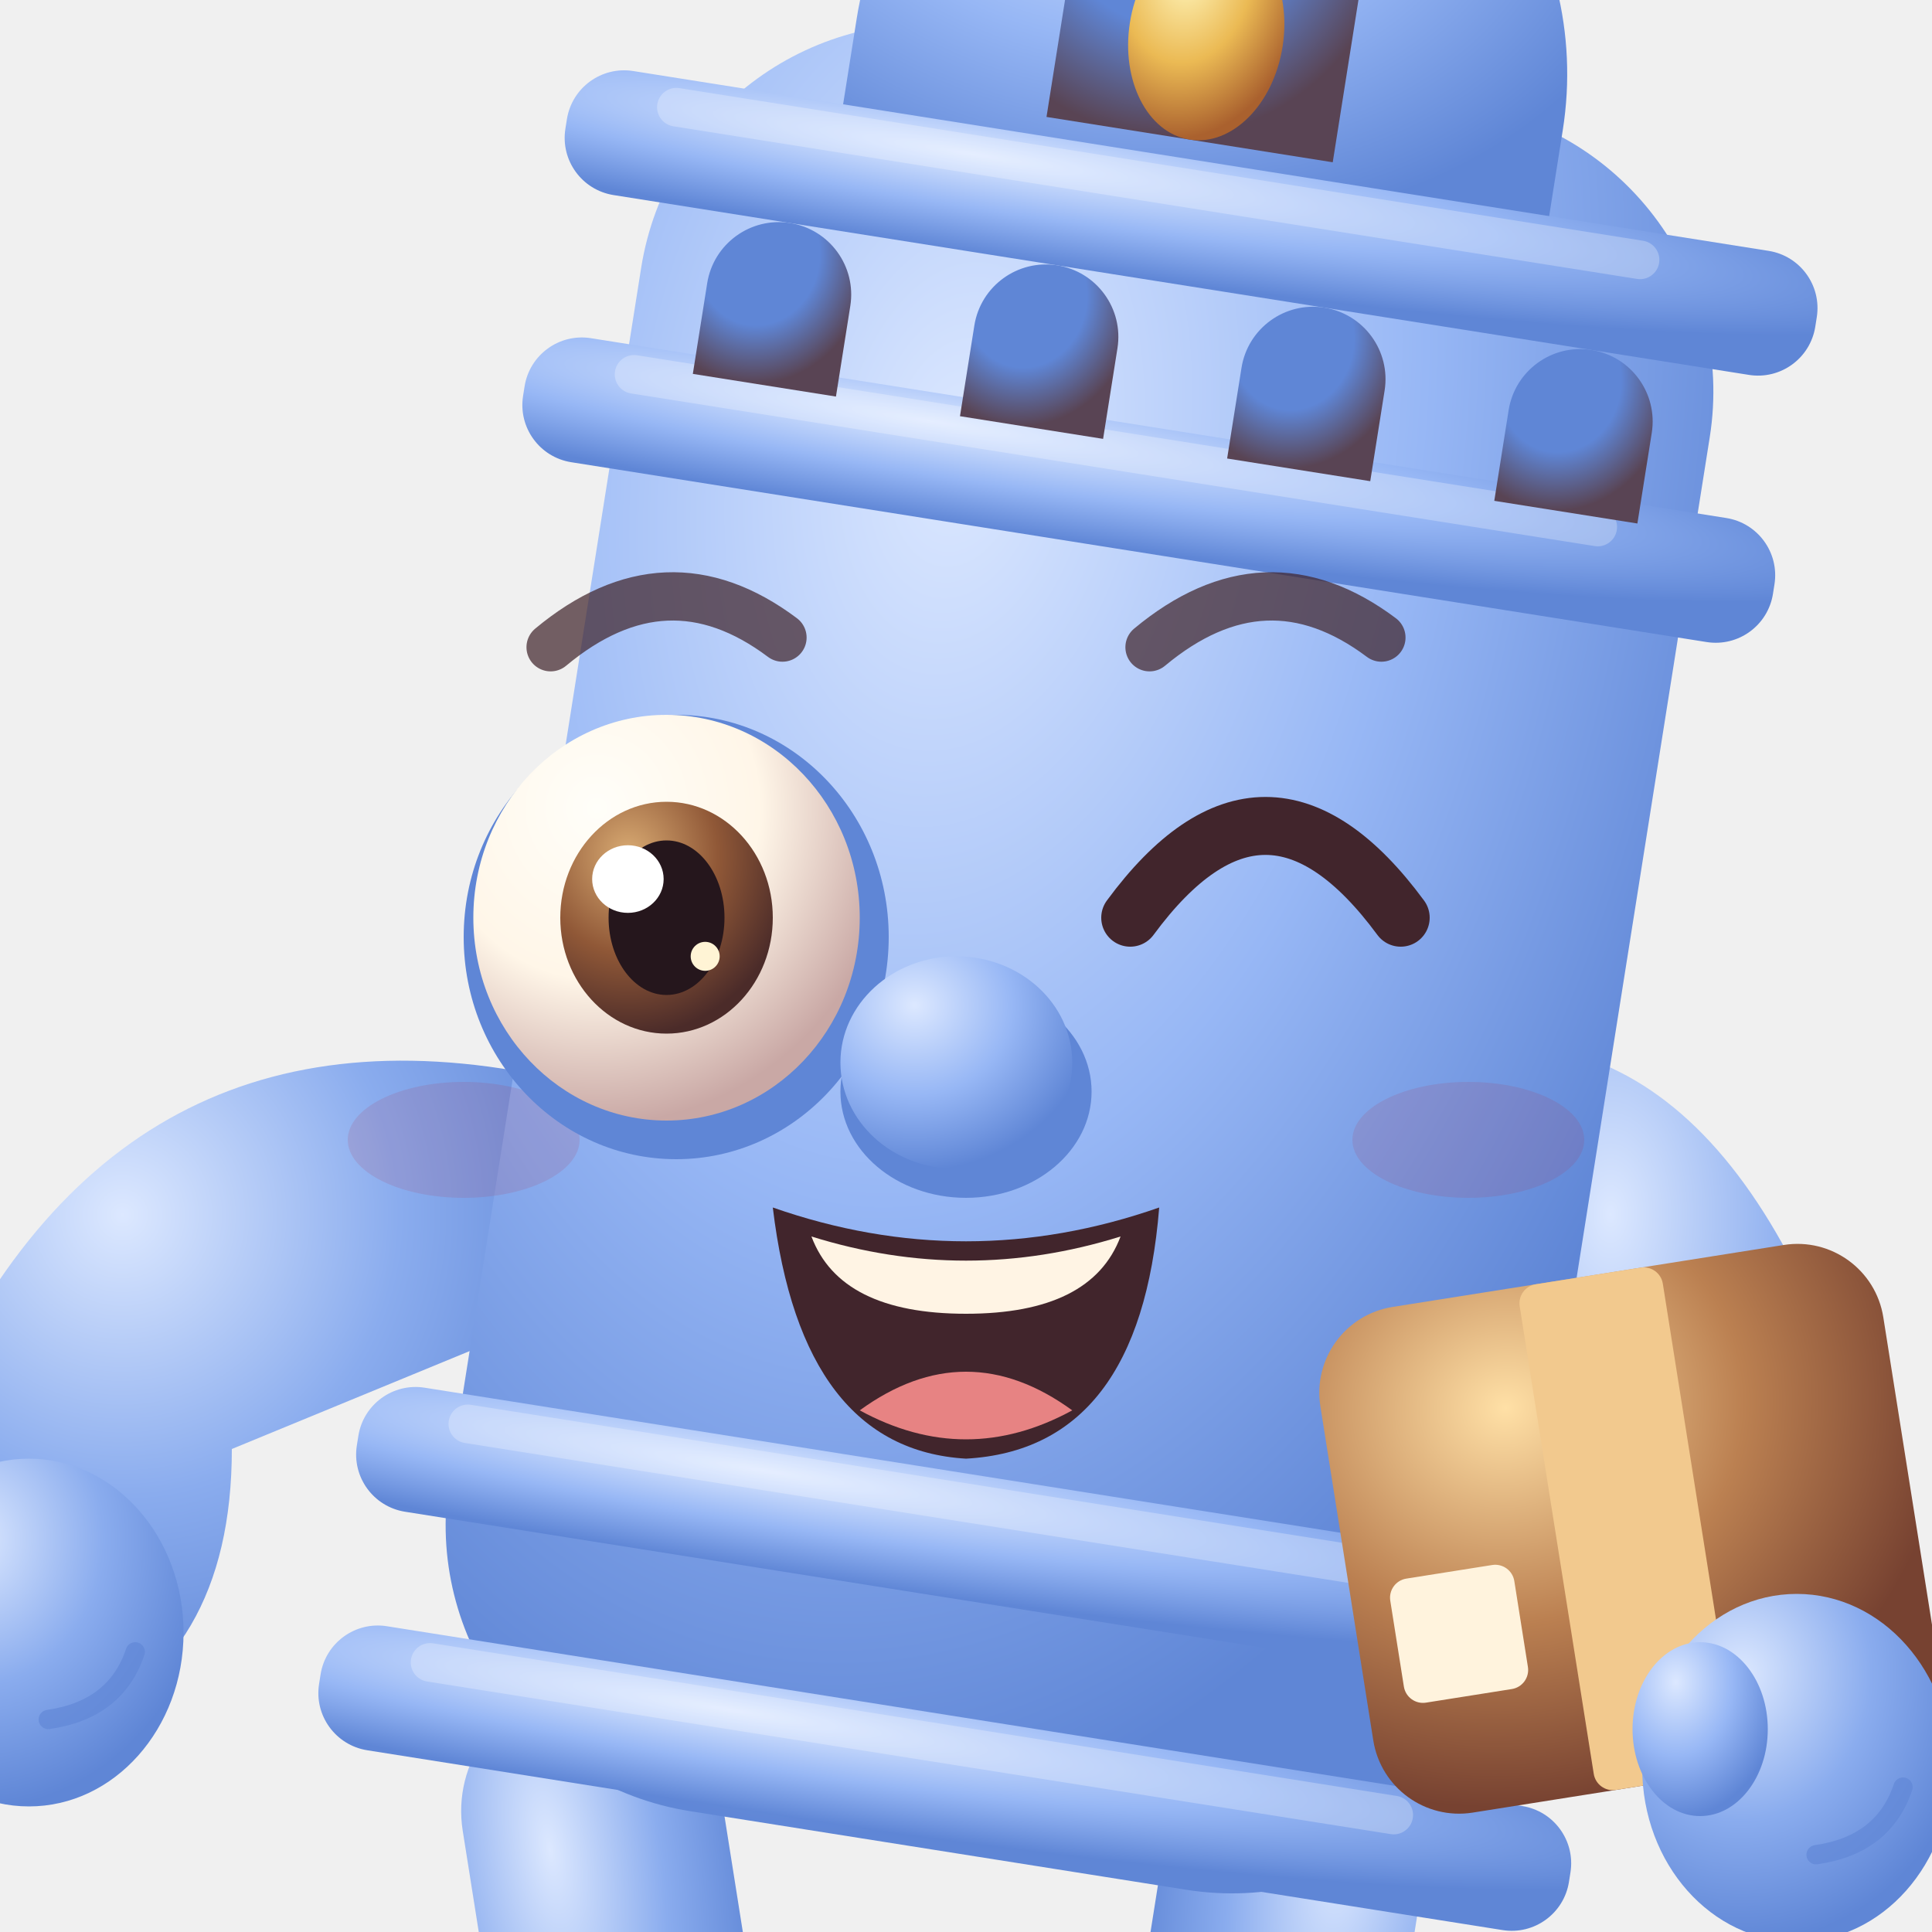
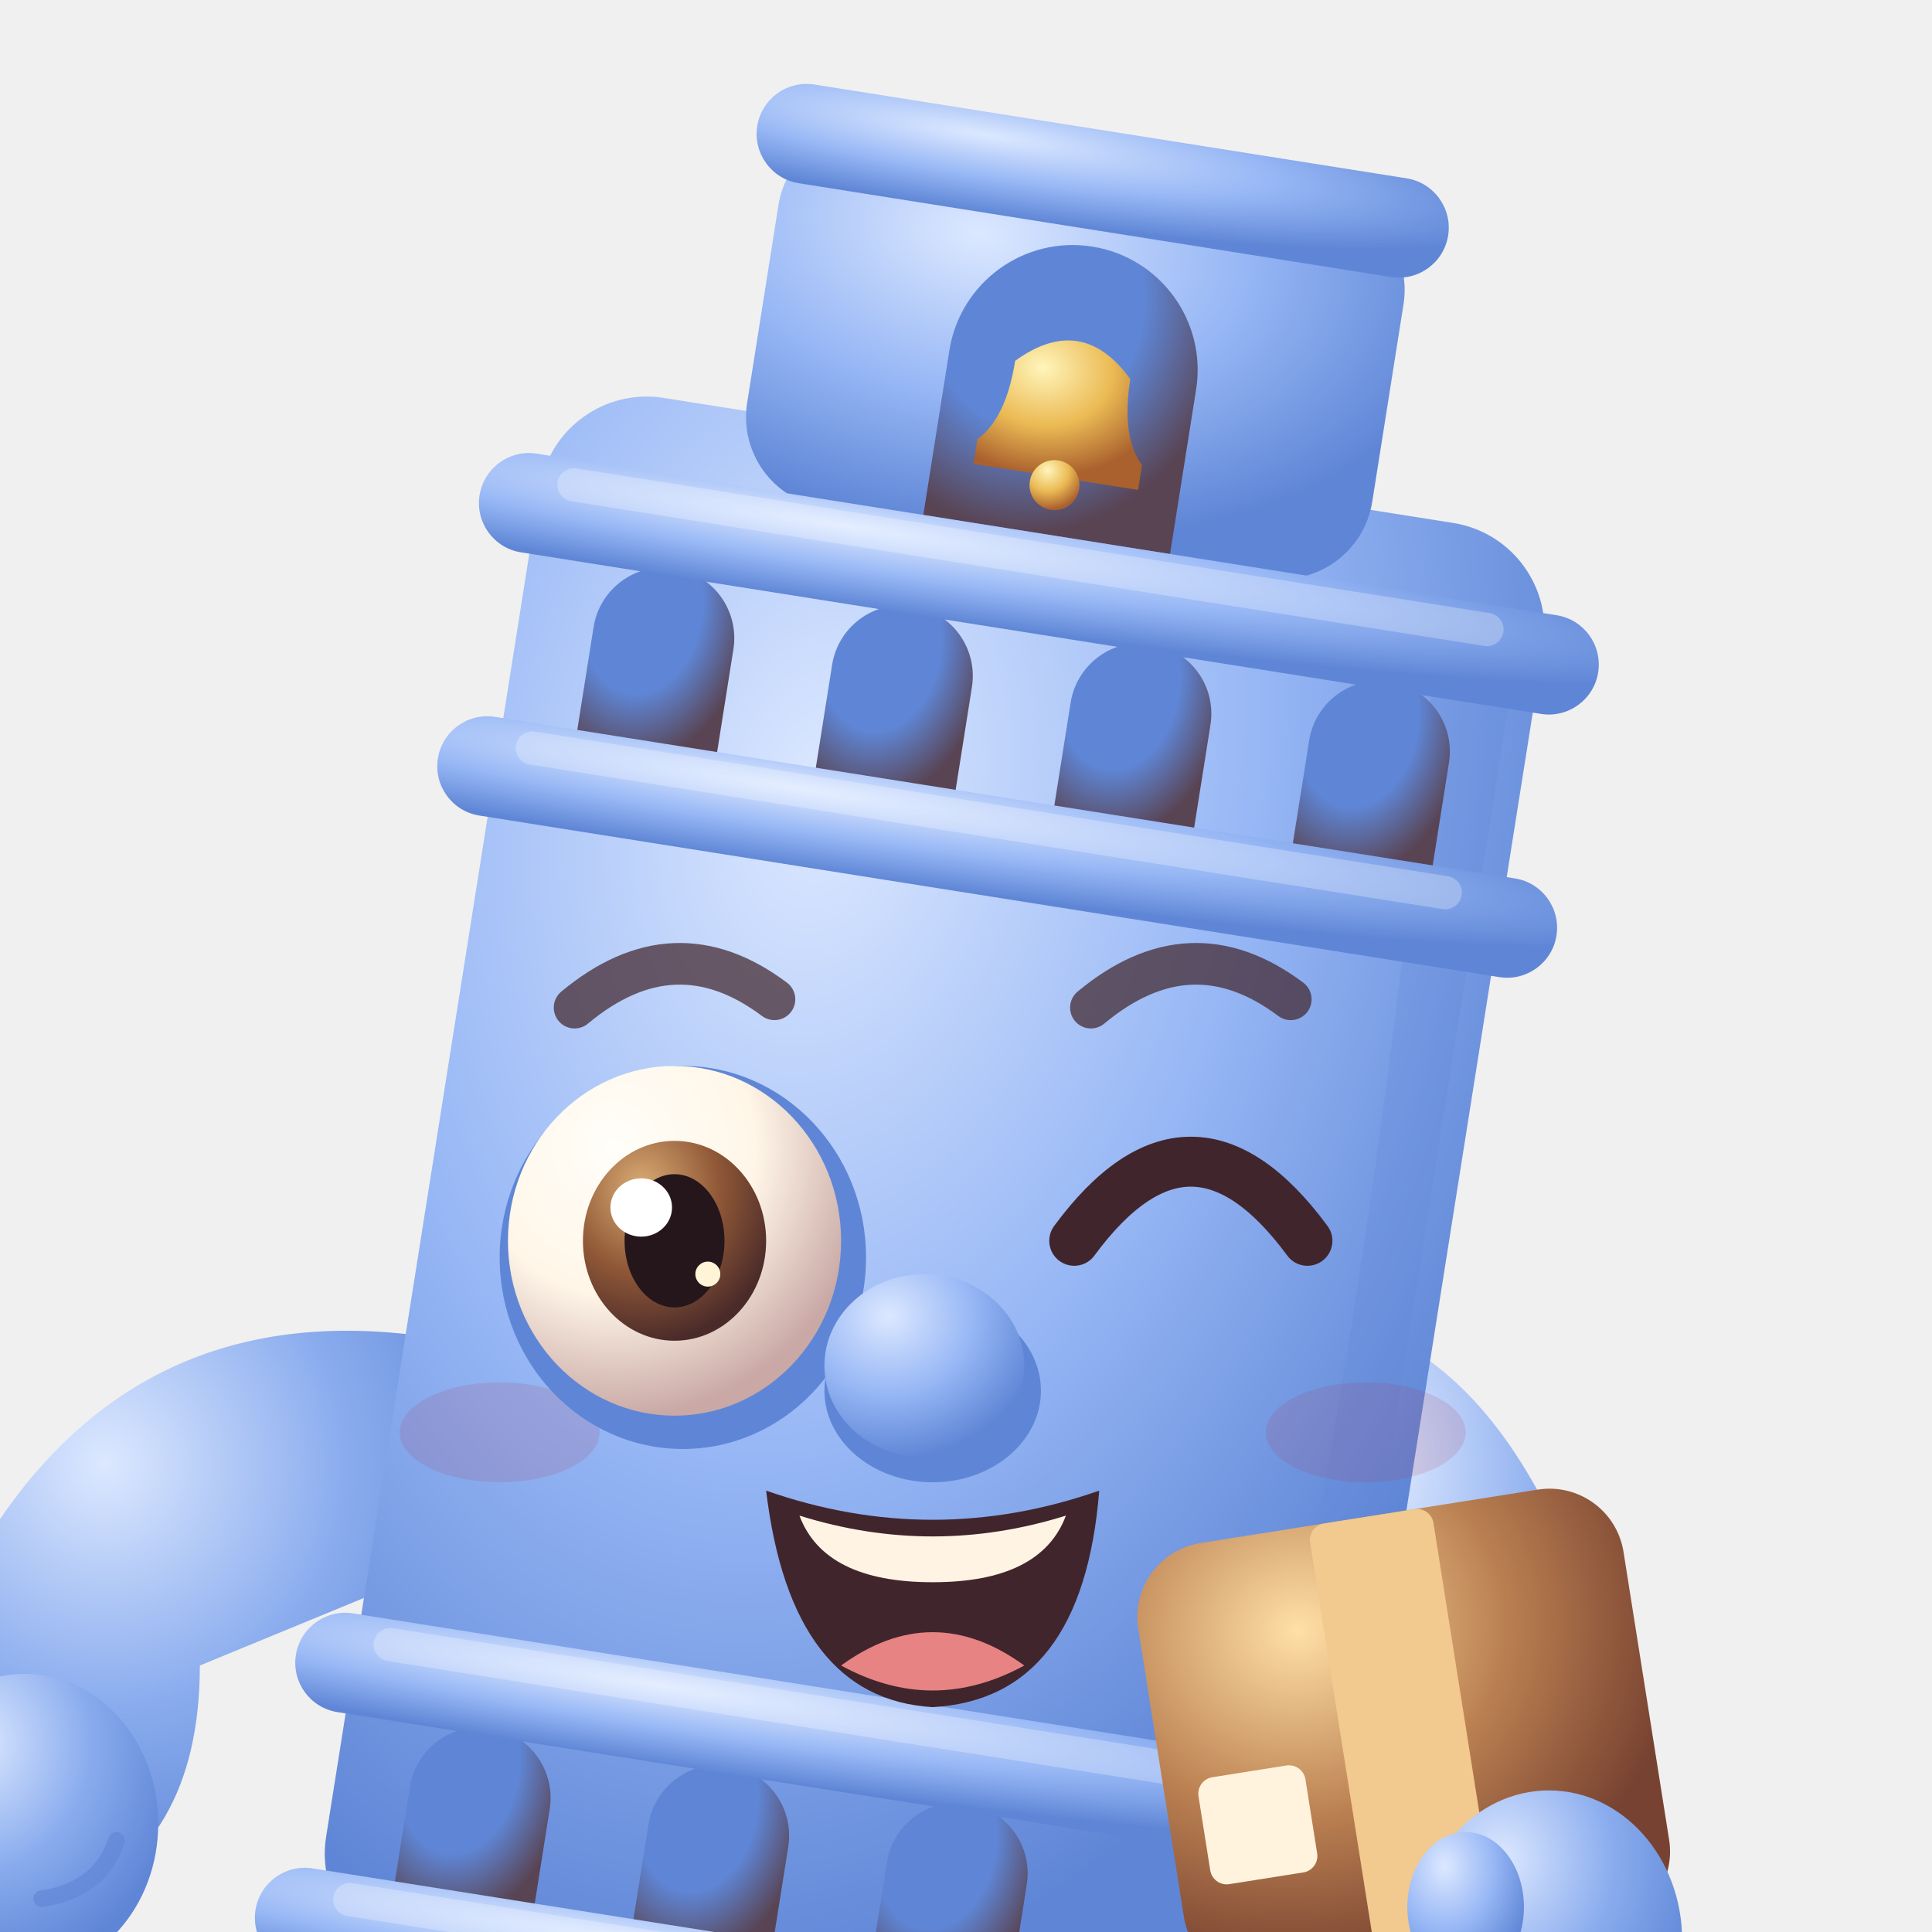
<svg xmlns="http://www.w3.org/2000/svg" viewBox="0 0 64 64" width="48" height="48" role="img" aria-label="Pisa, Orders, checking">
  <defs>
    <radialGradient id="sm-pisa-clay" cx="32%" cy="23%" r="78%">
      <stop offset="0" stop-color="#DCE8FF" />
      <stop offset="0.54" stop-color="#97B7F5" />
      <stop offset="1" stop-color="#5F86D6" />
    </radialGradient>
    <radialGradient id="sm-pisa-arm" cx="32%" cy="23%" r="78%">
      <stop offset="0" stop-color="#DCE8FF" />
      <stop offset="0.54" stop-color="#8AACEE" />
      <stop offset="1" stop-color="#5F86D6" />
    </radialGradient>
    <radialGradient id="sm-pisa-recess" cx="32%" cy="23%" r="78%">
      <stop offset="0" stop-color="#5F86D6" />
      <stop offset="0.54" stop-color="#5F86D6" />
      <stop offset="1" stop-color="#594454" />
    </radialGradient>
    <radialGradient id="sm-pisa-boot" cx="32%" cy="23%" r="78%">
      <stop offset="0" stop-color="#d39a69" />
      <stop offset="0.54" stop-color="#966347" />
      <stop offset="1" stop-color="#4a302d" />
    </radialGradient>
    <radialGradient id="sm-pisa-wood" cx="32%" cy="23%" r="78%">
      <stop offset="0" stop-color="#ffe0a6" />
      <stop offset="0.54" stop-color="#bb8051" />
      <stop offset="1" stop-color="#774231" />
    </radialGradient>
    <radialGradient id="sm-pisa-gold" cx="32%" cy="23%" r="78%">
      <stop offset="0" stop-color="#fff5bb" />
      <stop offset="0.54" stop-color="#ebba54" />
      <stop offset="1" stop-color="#aa612e" />
    </radialGradient>
    <radialGradient id="sm-pisa-red" cx="32%" cy="23%" r="78%">
      <stop offset="0" stop-color="#ffb3a4" />
      <stop offset="0.54" stop-color="#e47065" />
      <stop offset="1" stop-color="#a53247" />
    </radialGradient>
    <radialGradient id="sm-pisa-white" cx="32%" cy="23%" r="78%">
      <stop offset="0" stop-color="#fffef9" />
      <stop offset="0.54" stop-color="#fff6e8" />
      <stop offset="1" stop-color="#c9a8a5" />
    </radialGradient>
    <radialGradient id="sm-pisa-iris" cx="32%" cy="23%" r="78%">
      <stop offset="0" stop-color="#d9ab73" />
      <stop offset="0.54" stop-color="#905837" />
      <stop offset="1" stop-color="#4b2b29" />
    </radialGradient>
    <radialGradient id="sm-pisa-floor">
      <stop stop-color="#38252e" stop-opacity=".31" />
      <stop offset=".55" stop-color="#483442" stop-opacity=".2" />
      <stop offset="1" stop-color="#483442" stop-opacity="0" />
    </radialGradient>
  </defs>
-   <g transform="scale(0.32) translate(-52 -75)">
+   <g transform="scale(0.27586) translate(-52 -25)">
    <g transform="translate(119 302) rotate(-9) scale(1 1)">
      <rect x="-13" y="-53" width="27" height="71" rx="13" fill="url(#sm-pisa-arm)" />
      <path d="M-17-13Q-12-20 12-17Q23-17 21-6L20 23Q32 37 14 45H-27Q-45 44-42 29Q-41 12-22 11Z" fill="url(#sm-pisa-boot)" />
      <path d="M-42 32Q-24 42 22 32Q27 46 12 47H-28Q-45 45-42 32Z" fill="#49302b" />
      <path d="M-40 33Q-20 43 24 33" fill="none" stroke="#bd9169" stroke-width="2.7" stroke-linecap="round" stroke-linejoin="round" />
      <path d="M-39 30Q-33 17-19 17M-15-10Q-4-15 13-10" fill="none" stroke="#f1bd89" stroke-width="3" opacity="0.55" stroke-linecap="round" stroke-linejoin="round" />
      <ellipse cx="-15" cy="-3" rx="2.7" ry="2.7" fill="#3b2826" />
      <ellipse cx="2" cy="-1" rx="2.7" ry="2.7" fill="#3b2826" />
      <path d="M-15 -3l17 2" fill="none" stroke="#f4d3a6" stroke-width="2.5" stroke-linecap="round" stroke-linejoin="round" />
      <ellipse cx="-17" cy="4" rx="2.7" ry="2.7" fill="#3b2826" />
      <ellipse cx="0" cy="6" rx="2.7" ry="2.7" fill="#3b2826" />
      <path d="M-17 4l17 2" fill="none" stroke="#f4d3a6" stroke-width="2.5" stroke-linecap="round" stroke-linejoin="round" />
      <ellipse cx="-19" cy="11" rx="2.7" ry="2.7" fill="#3b2826" />
      <ellipse cx="-2" cy="13" rx="2.7" ry="2.7" fill="#3b2826" />
      <path d="M-19 11l17 2" fill="none" stroke="#f4d3a6" stroke-width="2.5" stroke-linecap="round" stroke-linejoin="round" />
      <path d="M-10 17q-14 9-17 5M-10 17q8 4 10 11" fill="none" stroke="#dfad7d" stroke-width="2" opacity="0.7" stroke-linecap="round" stroke-linejoin="round" />
      <path d="M-29 26l6 1m-9-5l4 1m36-3l5-1" fill="none" stroke="#d5a47a" stroke-width="1.5" opacity="0.65" stroke-linecap="round" stroke-linejoin="round" />
    </g>
    <g transform="translate(181 302) rotate(9) scale(-1 1)">
      <rect x="-13" y="-53" width="27" height="71" rx="13" fill="url(#sm-pisa-arm)" />
      <path d="M-17-13Q-12-20 12-17Q23-17 21-6L20 23Q32 37 14 45H-27Q-45 44-42 29Q-41 12-22 11Z" fill="url(#sm-pisa-boot)" />
      <path d="M-42 32Q-24 42 22 32Q27 46 12 47H-28Q-45 45-42 32Z" fill="#49302b" />
      <path d="M-40 33Q-20 43 24 33" fill="none" stroke="#bd9169" stroke-width="2.7" stroke-linecap="round" stroke-linejoin="round" />
      <path d="M-39 30Q-33 17-19 17M-15-10Q-4-15 13-10" fill="none" stroke="#f1bd89" stroke-width="3" opacity="0.55" stroke-linecap="round" stroke-linejoin="round" />
      <ellipse cx="-15" cy="-3" rx="2.7" ry="2.7" fill="#3b2826" />
      <ellipse cx="2" cy="-1" rx="2.7" ry="2.7" fill="#3b2826" />
      <path d="M-15 -3l17 2" fill="none" stroke="#f4d3a6" stroke-width="2.5" stroke-linecap="round" stroke-linejoin="round" />
      <ellipse cx="-17" cy="4" rx="2.7" ry="2.7" fill="#3b2826" />
      <ellipse cx="0" cy="6" rx="2.7" ry="2.7" fill="#3b2826" />
      <path d="M-17 4l17 2" fill="none" stroke="#f4d3a6" stroke-width="2.5" stroke-linecap="round" stroke-linejoin="round" />
      <ellipse cx="-19" cy="11" rx="2.7" ry="2.7" fill="#3b2826" />
      <ellipse cx="-2" cy="13" rx="2.7" ry="2.7" fill="#3b2826" />
      <path d="M-19 11l17 2" fill="none" stroke="#f4d3a6" stroke-width="2.5" stroke-linecap="round" stroke-linejoin="round" />
      <path d="M-10 17q-14 9-17 5M-10 17q8 4 10 11" fill="none" stroke="#dfad7d" stroke-width="2" opacity="0.7" stroke-linecap="round" stroke-linejoin="round" />
      <path d="M-29 26l6 1m-9-5l4 1m36-3l5-1" fill="none" stroke="#d5a47a" stroke-width="1.5" opacity="0.65" stroke-linecap="round" stroke-linejoin="round" />
    </g>
    <path d="M111 187Q65 176 45 220Q37 249 59 254Q76 247 76 225L110 211Z" fill="url(#sm-pisa-arm)" />
    <path d="M207 183Q238 183 250 245L232 260Q219 209 204 222Z" fill="url(#sm-pisa-arm)" />
-     <g transform="rotate(9 147 248)">
-       <rect x="96" y="79" width="112" height="187" rx="30" fill="url(#sm-pisa-clay)" />
-       <path d="M114 97v-17a37 37 0 0 1 74 0v17Z" fill="url(#sm-pisa-clay)" />
-       <path d="M135 87v-17a15 15 0 0 1 30 0v17Z" fill="url(#sm-pisa-recess)" />
-       <ellipse cx="150" cy="76" rx="8" ry="11" fill="url(#sm-pisa-gold)" />
-       <rect x="86" y="89" width="131" height="13" rx="6" fill="url(#sm-pisa-clay)" />
-       <path d="M97 92H198" fill="none" stroke="white" stroke-width="4" opacity="0.26" stroke-linecap="round" stroke-linejoin="round" />
-       <rect x="86" y="117" width="131" height="13" rx="6" fill="url(#sm-pisa-clay)" />
-       <path d="M97 120H198" fill="none" stroke="white" stroke-width="4" opacity="0.26" stroke-linecap="round" stroke-linejoin="round" />
-       <rect x="86" y="227" width="131" height="13" rx="6" fill="url(#sm-pisa-clay)" />
-       <path d="M97 230H198" fill="none" stroke="white" stroke-width="4" opacity="0.26" stroke-linecap="round" stroke-linejoin="round" />
-       <rect x="86" y="252" width="131" height="13" rx="6" fill="url(#sm-pisa-clay)" />
-       <path d="M97 255H198" fill="none" stroke="white" stroke-width="4" opacity="0.26" stroke-linecap="round" stroke-linejoin="round" />
-       <path d="M103 119v-9.5a7.5 7.5 0 0 1 15 0v9.5Z" fill="url(#sm-pisa-recess)" />
-       <path d="M131 119v-9.5a7.5 7.5 0 0 1 15 0v9.5Z" fill="url(#sm-pisa-recess)" />
-       <path d="M159 119v-9.5a7.5 7.5 0 0 1 15 0v9.5Z" fill="url(#sm-pisa-recess)" />
-       <path d="M187 119v-9.5a7.5 7.5 0 0 1 15 0v9.5Z" fill="url(#sm-pisa-recess)" />
+     <g transform="rotate(9 150 264)">
+       <rect x="89" y="78" width="122" height="190" rx="13" fill="url(#sm-pisa-clay)" />
+       <path d="M198 90H208V254H198Q204 178 198 90Z" fill="#5F86D6" opacity=".24" />
+       <rect x="112" y="42" width="76" height="46" rx="11" fill="url(#sm-pisa-clay)" />
+       <rect x="108" y="38" width="84" height="12" rx="6" fill="url(#sm-pisa-clay)" />
+       <path d="M135 87v-20a15 15 0 0 1 30 0v20Z" fill="url(#sm-pisa-recess)" />
+       <path d="M140 77Q143 74 143 67Q150 60 157 67Q157 74 160 77V80H140Z" fill="url(#sm-pisa-gold)" />
+       <ellipse cx="150" cy="81" rx="3" ry="3" fill="url(#sm-pisa-gold)" />
+       <path d="M98 122v-15.5a8.5 8.5 0 0 1 17 0v15.5Z" fill="url(#sm-pisa-recess)" />
+       <path d="M127 122v-15.5a8.5 8.5 0 0 1 17 0v15.5Z" fill="url(#sm-pisa-recess)" />
+       <path d="M156 122v-15.5a8.5 8.5 0 0 1 17 0v15.5Z" fill="url(#sm-pisa-recess)" />
+       <path d="M185 122v-15.5a8.5 8.5 0 0 1 17 0v15.5Z" fill="url(#sm-pisa-recess)" />
+       <path d="M98 263v-15.5a8.5 8.5 0 0 1 17 0v15.5Z" fill="url(#sm-pisa-recess)" />
+       <path d="M127 263v-15.5a8.5 8.5 0 0 1 17 0v15.5Z" fill="url(#sm-pisa-recess)" />
+       <path d="M156 263v-15.5a8.5 8.5 0 0 1 17 0v15.5Z" fill="url(#sm-pisa-recess)" />
+       <path d="M185 263v-15.5a8.5 8.5 0 0 1 17 0v15.5Z" fill="url(#sm-pisa-recess)" />
+       <rect x="82" y="87" width="136" height="12" rx="6" fill="url(#sm-pisa-clay)" />
+       <path d="M93 90H204" fill="none" stroke="white" stroke-width="4" opacity="0.26" stroke-linecap="round" stroke-linejoin="round" />
+       <rect x="82" y="119" width="136" height="12" rx="6" fill="url(#sm-pisa-clay)" />
+       <path d="M93 122H204" fill="none" stroke="white" stroke-width="4" opacity="0.26" stroke-linecap="round" stroke-linejoin="round" />
+       <rect x="82" y="228" width="136" height="12" rx="6" fill="url(#sm-pisa-clay)" />
+       <path d="M93 231H204" fill="none" stroke="white" stroke-width="4" opacity="0.26" stroke-linecap="round" stroke-linejoin="round" />
+       <rect x="82" y="259" width="136" height="12" rx="6" fill="url(#sm-pisa-clay)" />
+       <path d="M93 262H204" fill="none" stroke="white" stroke-width="4" opacity="0.26" stroke-linecap="round" stroke-linejoin="round" />
    </g>
    <ellipse cx="55" cy="244" rx="16" ry="18" fill="url(#sm-pisa-arm)" />
    <ellipse cx="45" cy="240" rx="7" ry="9" fill="url(#sm-pisa-clay)" />
    <path d="M57 253q7 -1 9 -7" fill="none" stroke="#5F86D6" stroke-width="2" opacity="0.65" stroke-linecap="round" stroke-linejoin="round" />
-     <g transform="translate(152 170)">
+     <g transform="translate(164 174)">
      <ellipse cx="-52" cy="23" rx="12" ry="6" fill="#a63655" opacity=".15" />
      <ellipse cx="52" cy="23" rx="12" ry="6" fill="#a63655" opacity=".15" />
      <g>
        <g transform="translate(-31 0)">
          <path d="M-12 -28Q0 -38 12 -29" fill="none" stroke="#41252C" stroke-width="5" opacity="0.72" stroke-linecap="round" stroke-linejoin="round" />
          <ellipse cx="1" cy="2" rx="22" ry="23" fill="#5F86D6" />
          <ellipse cx="0" cy="0" rx="20" ry="21" fill="url(#sm-pisa-white)" />
          <ellipse cx="0" cy="0" rx="11" ry="12" fill="url(#sm-pisa-iris)" />
          <ellipse cx="0" cy="0" rx="6" ry="8" fill="#25161c" />
          <ellipse cx="-4" cy="-4" rx="3.7" ry="3.5" fill="white" />
          <ellipse cx="4" cy="4" rx="1.5" ry="1.5" fill="#fff4d5" />
        </g>
        <g transform="translate(31 0)">
          <path d="M-12 -28Q0 -38 12 -29" fill="none" stroke="#41252C" stroke-width="5" opacity="0.72" stroke-linecap="round" stroke-linejoin="round" />
          <path d="M-14 0Q0 -19 14 0" fill="none" stroke="#41252C" stroke-width="6" stroke-linecap="round" stroke-linejoin="round" />
        </g>
      </g>
      <ellipse cx="0" cy="18" rx="13" ry="11" fill="#5F86D6" />
      <ellipse cx="-1" cy="15" rx="12" ry="11" fill="url(#sm-pisa-clay)" />
      <path d="M-20 30Q0 37 20 30Q18 55 0 56Q-17 55-20 30Z" fill="#41252C" />
      <path d="M-16 33Q0 38 16 33Q13 41 0 41Q-13 41-16 33Z" fill="#fff4e4" />
      <path d="M-11 51Q0 43 11 51Q0 57-11 51Z" fill="#e78383" />
    </g>
    <g transform="rotate(-9 219 233)">
      <rect x="191" y="207" width="59" height="53" rx="9" fill="url(#sm-pisa-wood)" />
      <rect x="213" y="207" width="15" height="53" rx="2" fill="#f2c98e" />
      <rect x="195" y="235" width="13" height="13" rx="2" fill="#fff3dd" />
    </g>
    <ellipse cx="238" cy="258" rx="16" ry="18" fill="url(#sm-pisa-arm)" />
    <ellipse cx="228" cy="254" rx="7" ry="9" fill="url(#sm-pisa-clay)" />
    <path d="M240 267q7 -1 9 -7" fill="none" stroke="#5F86D6" stroke-width="2" opacity="0.65" stroke-linecap="round" stroke-linejoin="round" />
  </g>
</svg>
